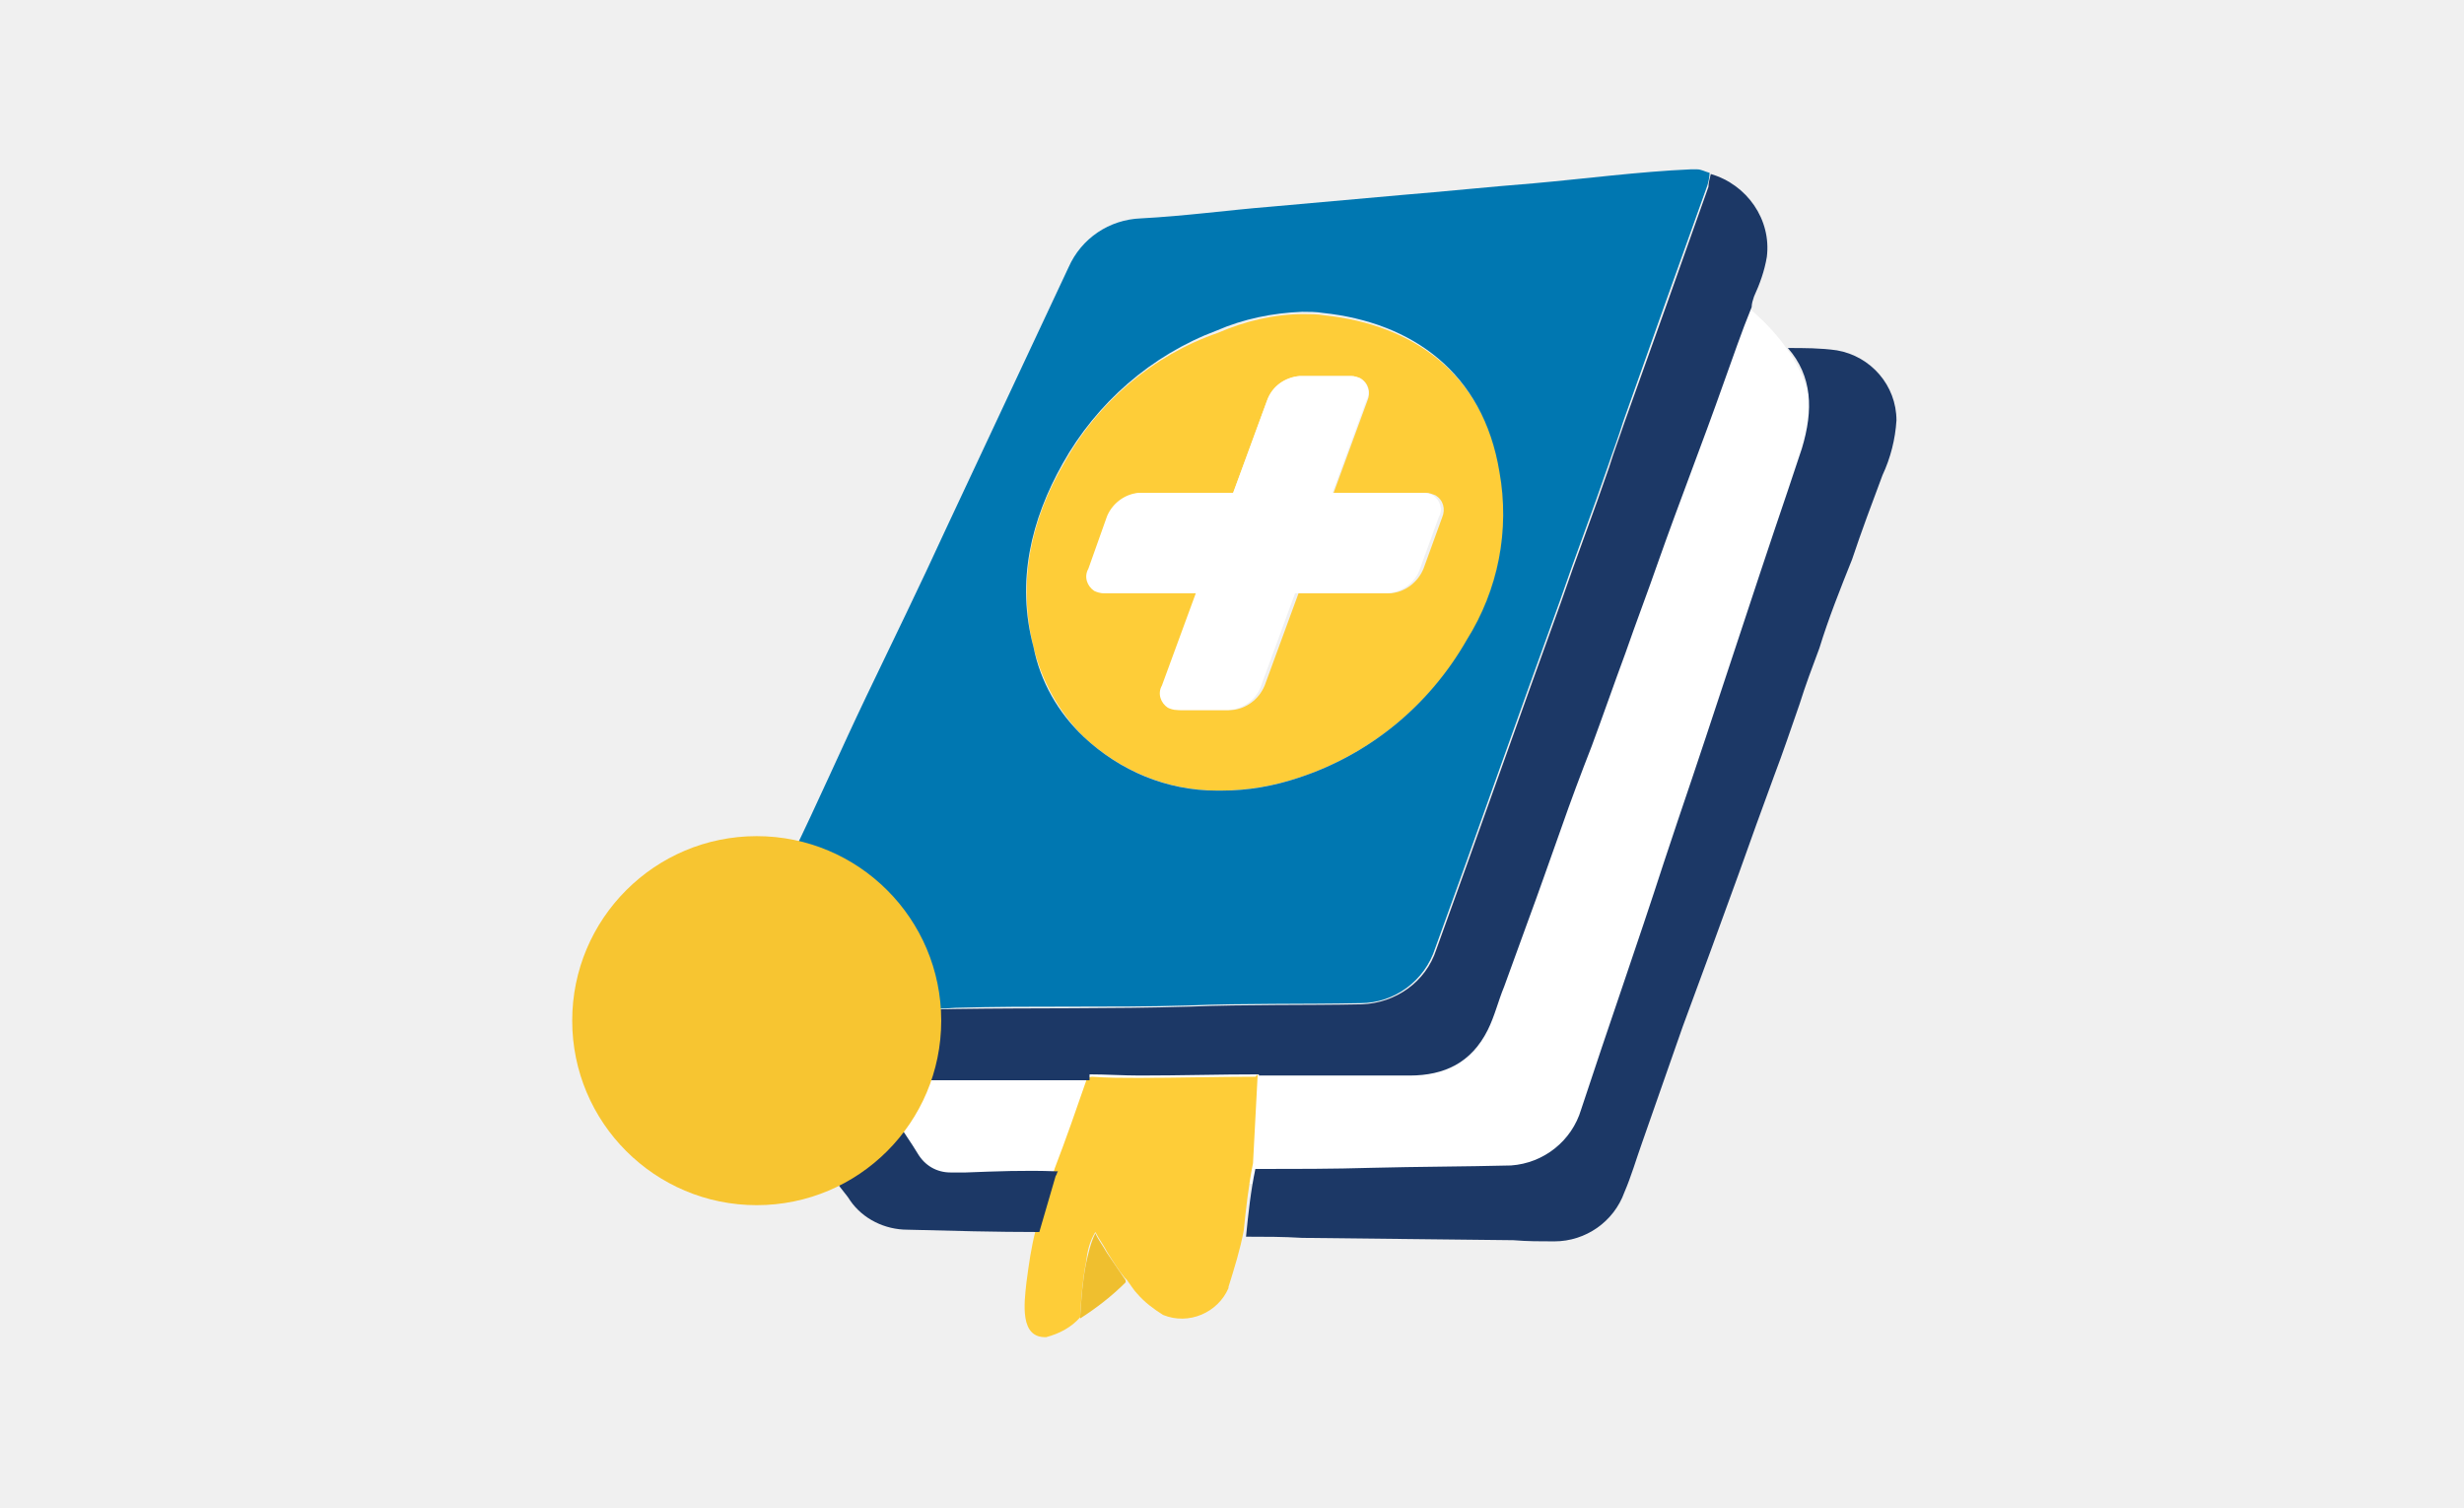
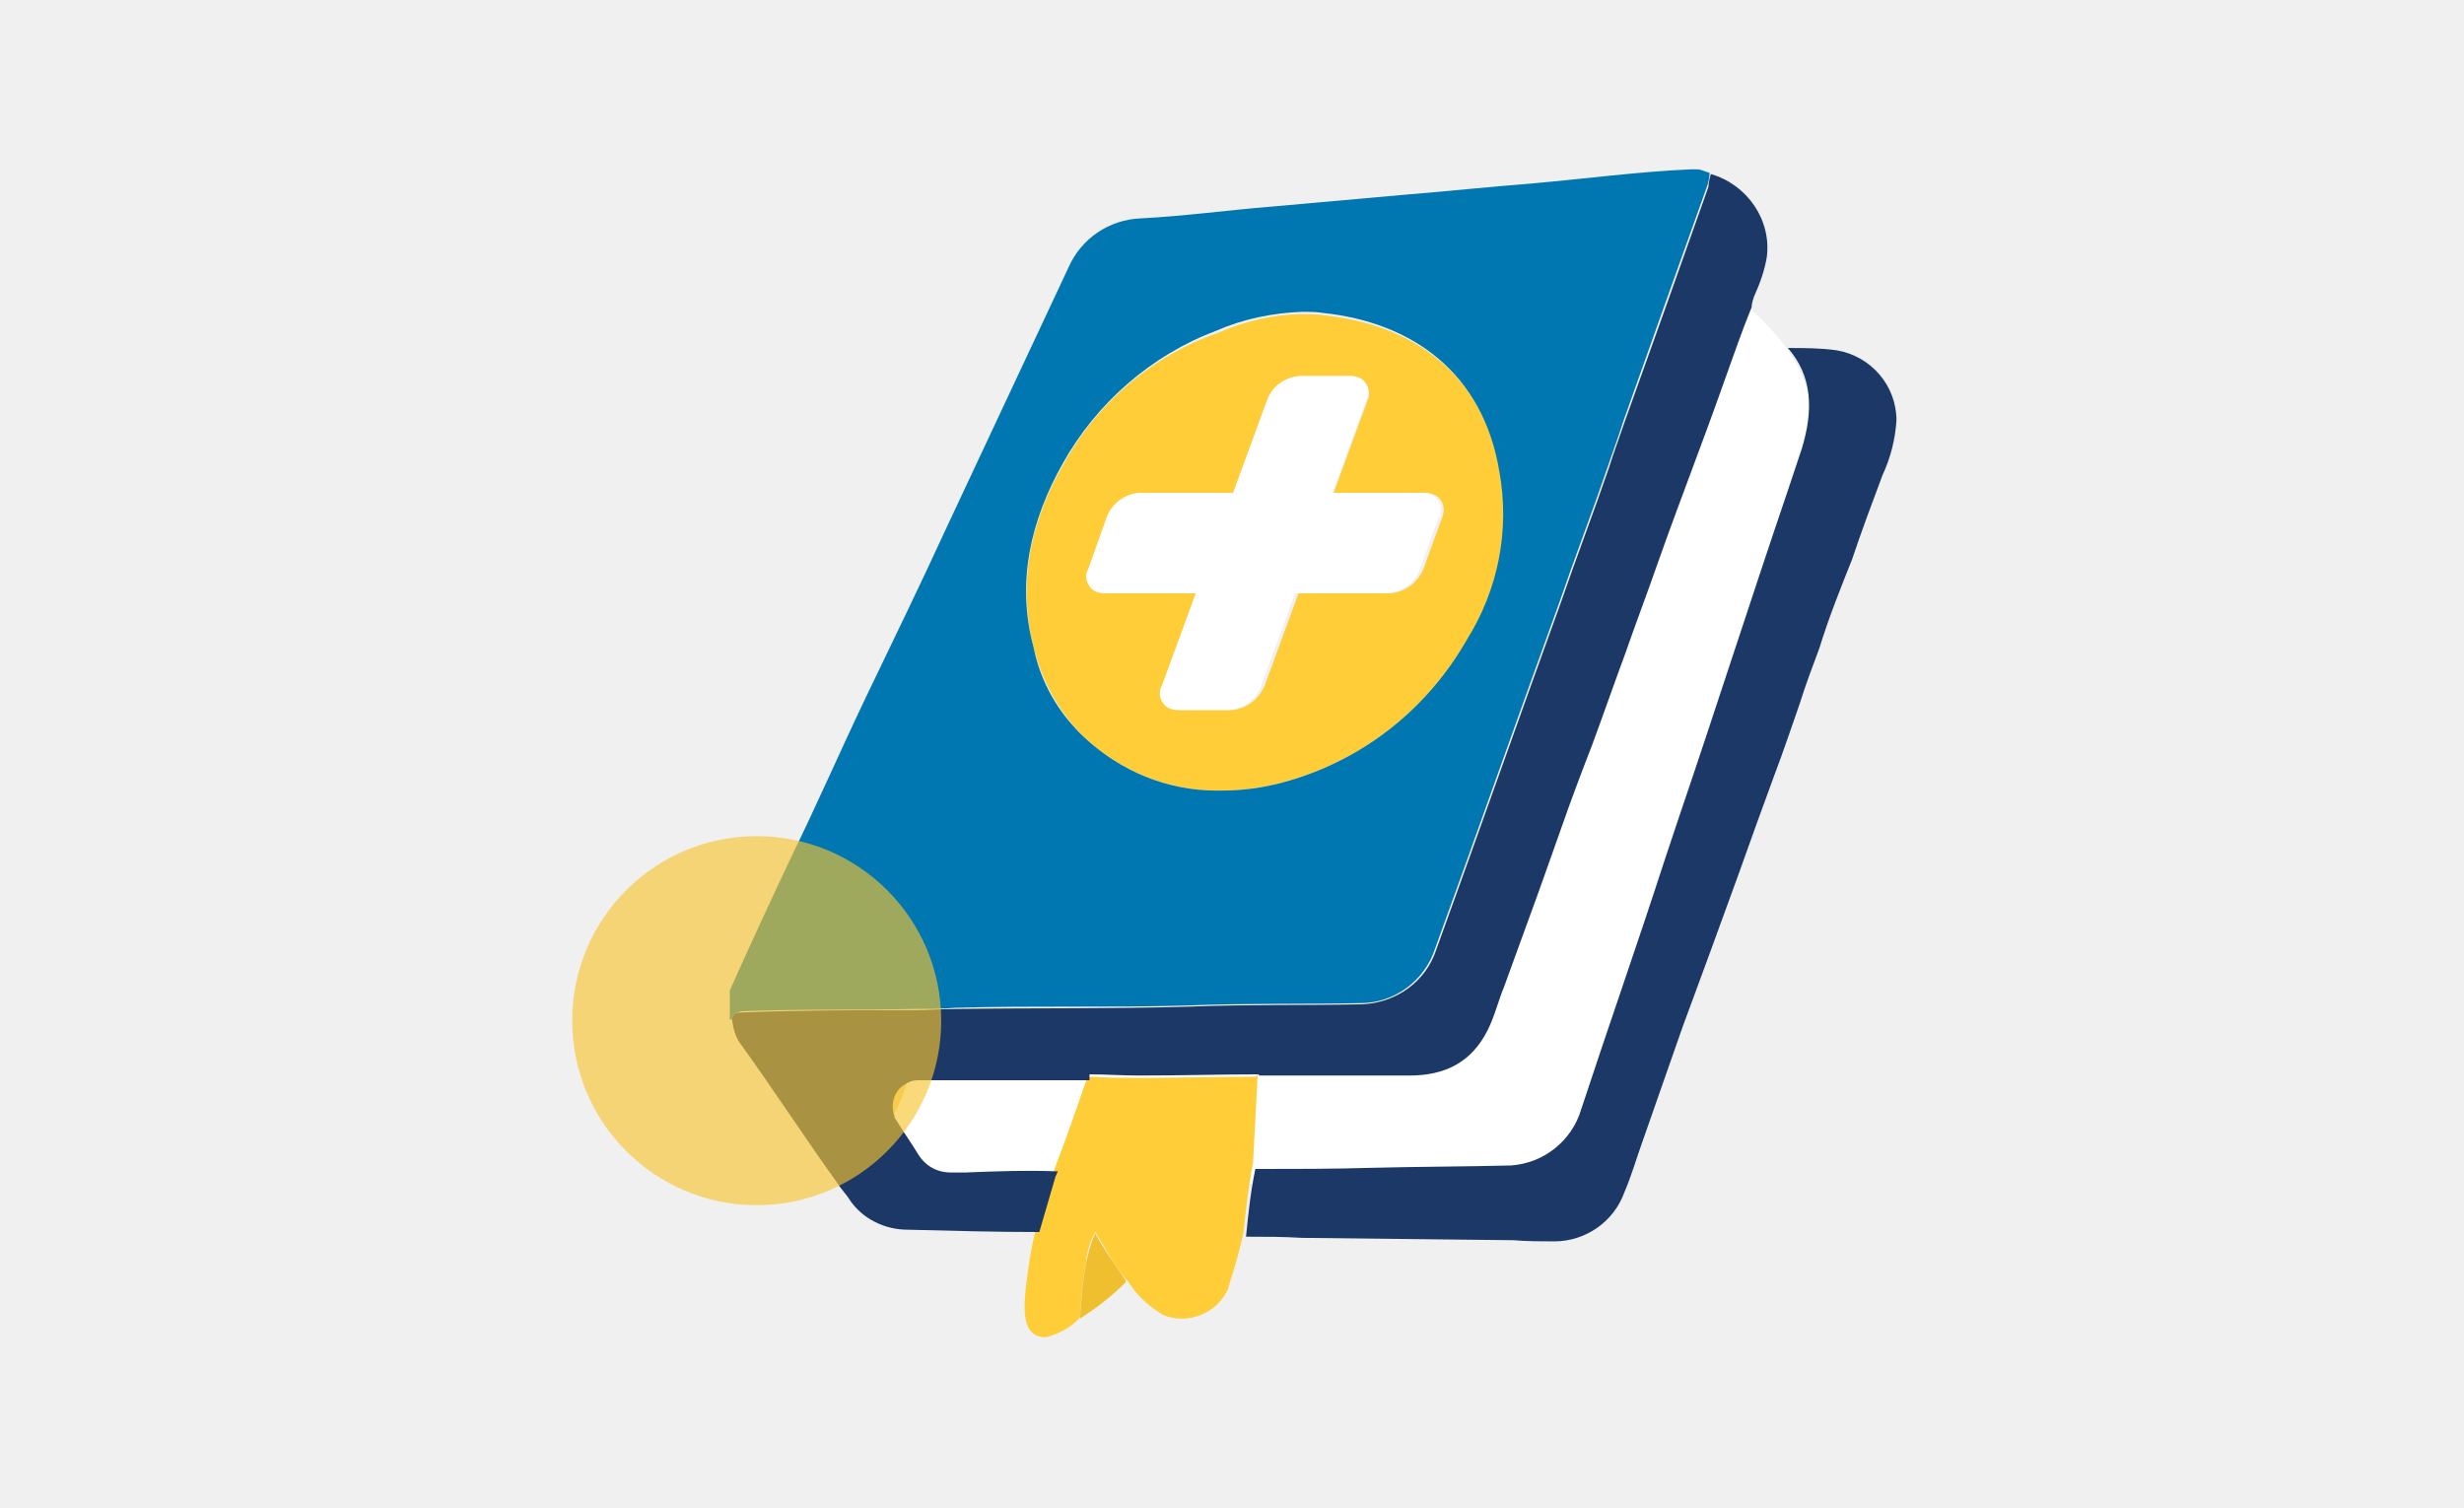
<svg xmlns="http://www.w3.org/2000/svg" version="1.1" id="Capa_1" x="0px" y="0px" viewBox="0 0 211 129.1" style="enable-background:new 0 0 211 129.1;" xml:space="preserve">
  <style type="text/css">
	.st0{fill:#FFFFFF;}
	.st1{fill:#FECD38;}
	.st2{fill:#1C3866;}
	.st3{fill:#EFBF2F;}
	.st4{fill:none;}
- 	.st5{fill:#F7C531;}
+ 	.st5{
+         fill:#F7C531;
+         fill-opacity: 0.7; /* Transparencia de la bolita amarilla */
+         opacity: 0.92; /* Ajusta este valor para cambiar la opacidad, 0 (transparente) a 1 (opaco) */
+     }
	.st6{fill:#0077B1;}
</style>
  <path class="st0" d="M148,25.1l-21.5,62.2l-5.8,2.6l-47.6,0v11.5c0,0,49.5-0.1,54.8,0s6.9-1.6,8.3-5.9s17.2-52,18.4-55.6  C157.7,30.9,148,25.1,148,25.1z" />
  <g>
    <path id="Trazado_3842" class="st1" d="M107.5,92.2c-3.3,0-6.7,0.1-10,0.1c-1.3,0-2.7,0-4-0.1l-0.4,0.1l0,0   c-0.9,2.6-1.8,5.2-2.8,7.8l0,0c0,0.1-0.1,0.3-0.2,0.4c-0.5,1.6-0.9,3.2-1.4,4.8l0,0c-0.4,1.5-0.6,3-0.8,4.5l0,0   c-0.2,1.8-0.6,4.8,1.7,4.7c1.1-0.3,2.1-0.8,2.9-1.7v-0.2c0.1-1.5,0.2-3,0.5-4.5c0.1-0.9,0.3-1.8,0.8-2.6c0.3,0.6,0.7,1.1,1,1.7   c0.5,0.8,1,1.6,1.5,2.2c0.1,0.1,0.2,0.2,0.2,0.2l0,0c0.3,0.4,0.6,0.9,0.9,1.2c0.6,0.7,1.4,1.3,2.2,1.8c2.2,0.9,4.7-0.2,5.6-2.3   v-0.1c0.5-1.6,1-3.2,1.3-4.8c0.2-1.9,0.4-3.8,0.8-5.8l0,0l0.4-7.6l0,0L107.5,92.2z" />
    <path id="Trazado_3843" class="st2" d="M154.3,38.4c-0.4,1.2-0.8,2.4-1.2,3.6c-3.2,9.4-6.2,18.8-9.4,28.2c-0.4,1.2-0.8,2.4-1.2,3.6   c-2.3,7.1-4.8,14.2-7.1,21.2c-0.8,2.7-3.2,4.6-6,4.8c-4,0.1-8,0.1-11.9,0.2c-3.3,0.1-6.7,0.1-10,0.1c-0.4,1.9-0.6,3.8-0.8,5.8   c1.6,0,3.2,0,4.8,0.1c1,0,17.1,0.2,18.1,0.2c1.2,0.1,2.3,0.1,3.5,0.1c2.7,0,5.1-1.7,6-4.2c0.6-1.4,1-2.8,1.5-4.2l3.5-10   c1.6-4.3,3.2-8.7,4.8-13.1c1-2.8,2-5.6,3-8.3c0.8-2.1,1.5-4.2,2.2-6.2c0.5-1.6,1.1-3.2,1.7-4.8c0.8-2.6,1.8-5.1,2.8-7.6   c0.8-2.4,1.7-4.8,2.6-7.2c0.7-1.5,1.1-3.1,1.2-4.7c0-3-2.2-5.5-5.1-6c-1.4-0.2-2.8-0.2-4.2-0.2l0,0   C155.2,32.2,155.3,35.1,154.3,38.4z" />
    <path id="Trazado_3844" class="st3" d="M96.3,109.5l-1.5-2.2c-0.4-0.7-0.8-1.2-1-1.7c-0.4,0.8-0.6,1.7-0.8,2.6   c-0.3,1.5-0.4,3-0.5,4.5v0.2c1.4-0.9,2.7-1.9,3.9-3.1C96.4,109.7,96.4,109.6,96.3,109.5z" />
    <path id="Trazado_3845" class="st1" d="M91.1,39.7c-2.8,4.8-4,10.1-2.6,15.7c0.7,2.9,2.2,5.6,4.3,7.7c3.1,2.9,7.2,4.6,11.4,4.6h0.4   c2.2,0,4.5-0.4,6.6-1.1c6.1-2,11.2-6.2,14.4-11.7c2.7-4.3,3.7-9.4,2.9-14.3C127.1,32,121,27.8,113.4,27c-0.6-0.1-1.2-0.1-1.8-0.1   c-2.5,0-5,0.6-7.3,1.6C98.8,30.4,94,34.4,91.1,39.7z M108.5,34.3c0.5-1.2,1.6-2,2.8-2.1h4.4c0.3,0,0.5,0.1,0.8,0.2   c0.7,0.4,0.9,1.2,0.6,1.9l-2.9,7.9h7.9c0.3,0,0.5,0.1,0.8,0.2c0.7,0.4,0.9,1.2,0.6,1.9l-1.6,4.4c-0.5,1.2-1.6,2-2.8,2.1h-7.9   l-2.9,7.9c-0.5,1.2-1.6,2-2.8,2.1h-4.4c-0.3,0-0.5-0.1-0.8-0.2c-0.7-0.4-0.9-1.2-0.6-1.9l2.9-7.9h-7.9c-0.3,0-0.5-0.1-0.8-0.2   c-0.7-0.4-0.9-1.2-0.6-1.9l1.6-4.4c0.5-1.2,1.6-2,2.8-2.1h7.9L108.5,34.3z" />
    <path id="Trazado_3846" class="st0" d="M94.8,44.2l-1.6,4.5c-0.4,0.7-0.1,1.5,0.5,1.9l0,0c0.2,0.1,0.5,0.2,0.8,0.2h7.9l-2.9,7.9   c-0.4,0.7-0.1,1.5,0.5,1.9l0,0c0.2,0.1,0.5,0.2,0.8,0.2h4.4c1.3-0.1,2.4-0.9,2.8-2.1l2.9-7.9h7.9c1.3-0.1,2.4-0.9,2.8-2.1l1.6-4.4   c0.4-0.7,0.1-1.5-0.5-1.9l0,0c-0.2-0.1-0.5-0.2-0.8-0.2h-7.8l2.9-7.9c0.4-0.7,0.1-1.5-0.5-1.9l0,0c-0.2-0.1-0.5-0.2-0.8-0.2h-4.4   c-1.3,0.1-2.4,0.9-2.8,2.1l-2.9,7.9h-7.9C96.5,42.2,95.3,43,94.8,44.2z" />
    <path id="Trazado_3847" class="st4" d="M146.2,16c-2.4,6.8-4.8,13.5-7.2,20.2c-0.4,1.2-0.9,2.5-1.3,3.8c0.4-1.2,0.9-2.5,1.3-3.8   C141.4,29.5,143.8,22.8,146.2,16c0.1-0.3,0.2-0.8,0.2-1.1l0,0C146.4,15.3,146.3,15.7,146.2,16z" />
    <path id="Trazado_3848" class="st4" d="M92.8,63c3.1,2.9,7.2,4.6,11.4,4.6h0.4c2.2,0,4.5-0.4,6.6-1.1c6.1-2,11.2-6.2,14.4-11.7   c2.7-4.3,3.7-9.4,2.9-14.3c-1.4-8.6-7.5-12.8-15.1-13.6c-0.6-0.1-1.2-0.1-1.8-0.1c-2.5,0-5,0.6-7.3,1.6   c-5.6,2.1-10.3,6.2-13.2,11.4c-2.8,4.8-4,10.1-2.6,15.7C89.2,58.4,90.7,61,92.8,63z" />
    <path id="Trazado_3849" class="st4" d="M122.9,81.4c-0.9,2.8-3.5,4.6-6.4,4.7c-4.9,0.1-9.8,0-14.8,0.2c-6.7,0.2-13.2,0.1-19.9,0.2   c-1.2,0-2.4,0.1-3.6,0.1l0,0c1.2,0,2.4,0,3.6-0.1c6.7-0.2,13.2,0,19.9-0.2c4.9-0.2,9.8-0.1,14.8-0.2   C119.4,86.1,122,84.2,122.9,81.4c3.6-9.9,7.1-19.9,10.7-29.8c1.3-3.8,2.8-7.7,4.1-11.5c-1.3,3.8-2.8,7.7-4.1,11.5   C130,61.5,126.5,71.5,122.9,81.4z" />
    <path id="Trazado_3851" class="st5" d="M76.5,95.5c0.5-0.9,0.9-1.9,1.2-2.9c-0.1,0-0.2,0.1-0.2,0.1C76.5,93.2,76.1,94.4,76.5,95.5z   " />
    <path id="Trazado_3852" class="st2" d="M146.5,14.9L146.5,14.9c-0.1,0.4-0.2,0.8-0.2,1.1c-2.4,6.8-4.8,13.5-7.2,20.2   c-0.4,1.2-0.9,2.5-1.3,3.8c-1.3,3.8-2.8,7.7-4.1,11.5c-3.6,9.9-7.1,19.9-10.7,29.8c-0.9,2.8-3.5,4.6-6.4,4.7   c-4.9,0.1-9.8,0-14.8,0.2c-6.7,0.2-13.2,0.1-19.9,0.2c-1.2,0-2.4,0.1-3.6,0.1c-4.9,0-9.8,0-14.8,0.2c-0.5,0-0.8,0-0.8,0.7   c0.1,0.7,0.3,1.5,0.8,2.1c2.8,3.9,5.4,7.9,8.2,11.8c0.3,0.5,0.8,1,1.1,1.5c1.1,1.6,3,2.5,4.9,2.5c3.8,0.1,7.6,0.2,11.3,0.2l0,0   l1.4-4.8c0.1-0.1,0.1-0.3,0.2-0.4h-0.2c-2.6-0.1-5.1,0-7.7,0.1h-1.3c-1.2,0-2.2-0.6-2.8-1.6c-0.6-1-1.2-1.8-1.8-2.8   c-0.1-0.2-0.2-0.2-0.2-0.4c-0.4-1.1,0-2.3,1-2.8c0.1-0.1,0.2-0.1,0.2-0.1c0.3-0.2,0.7-0.2,1-0.2h14.5V92c1.4,0,2.9,0.1,4.3,0.1   c3.4,0,6.8-0.1,10.2-0.1v0.1h12.9c3,0,5.3-1.1,6.7-3.9c0.6-1.2,0.9-2.5,1.4-3.7l2-5.5c1-2.7,1.9-5.3,2.9-8.1c0.8-2.3,1.7-4.7,2.6-7   c1-2.7,1.9-5.3,2.9-8c0.9-2.6,1.9-5.2,2.8-7.8c1.8-5.1,3.8-10.2,5.6-15.3c0.8-2.2,1.5-4.3,2.4-6.5l0,0c0-0.3,0.1-0.6,0.2-0.9   c0.5-1.1,0.9-2.2,1.1-3.4C151.7,18.8,149.6,15.8,146.5,14.9z" />
    <path id="Trazado_3853" class="st6" d="M145.3,14.5h-0.5c-4.5,0.2-9,0.8-13.5,1.2c-3.8,0.3-7.6,0.7-11.3,1l-11.2,1   c-3.7,0.3-7.3,0.8-11.1,1c-2.7,0.1-5.1,1.7-6.2,4.2c-3.5,7.5-7,14.9-10.5,22.4c-2.2,4.8-4.5,9.5-6.8,14.3   c-2.2,4.6-4.2,9.2-6.4,13.7c-1.8,3.8-3.6,7.7-5.3,11.5v2.5h0.2c0-0.6,0.4-0.6,0.8-0.7c4.9-0.2,9.8-0.1,14.7-0.2   c1.2,0,2.4,0,3.6-0.1c6.7-0.2,13.2,0,19.9-0.2c4.9-0.2,9.8-0.1,14.8-0.2c2.9,0,5.5-1.9,6.4-4.7c3.6-9.9,7.1-19.9,10.7-29.8   c1.3-3.8,2.8-7.7,4.1-11.5c0.4-1.2,0.9-2.5,1.3-3.8c2.4-6.8,4.8-13.5,7.2-20.2c0.1-0.3,0.2-0.8,0.2-1.1l0,0   C146,14.7,145.7,14.5,145.3,14.5z M125.6,54.8c-3.2,5.6-8.3,9.8-14.4,11.8c-2.1,0.7-4.3,1.1-6.6,1.1h-0.4c-4.3,0-8.3-1.7-11.4-4.6   c-2.2-2.1-3.7-4.7-4.3-7.7C87,49.8,88.3,44.5,91,39.7c2.9-5.2,7.6-9.3,13.2-11.4c2.3-1,4.8-1.5,7.3-1.6c0.6,0,1.2,0,1.8,0.1   c7.6,0.8,13.7,5.1,15.1,13.6C129.3,45.4,128.3,50.5,125.6,54.8z" />
    <circle class="st5" cx="64.8" cy="87.4" r="15.8" />
  </g>
</svg>
